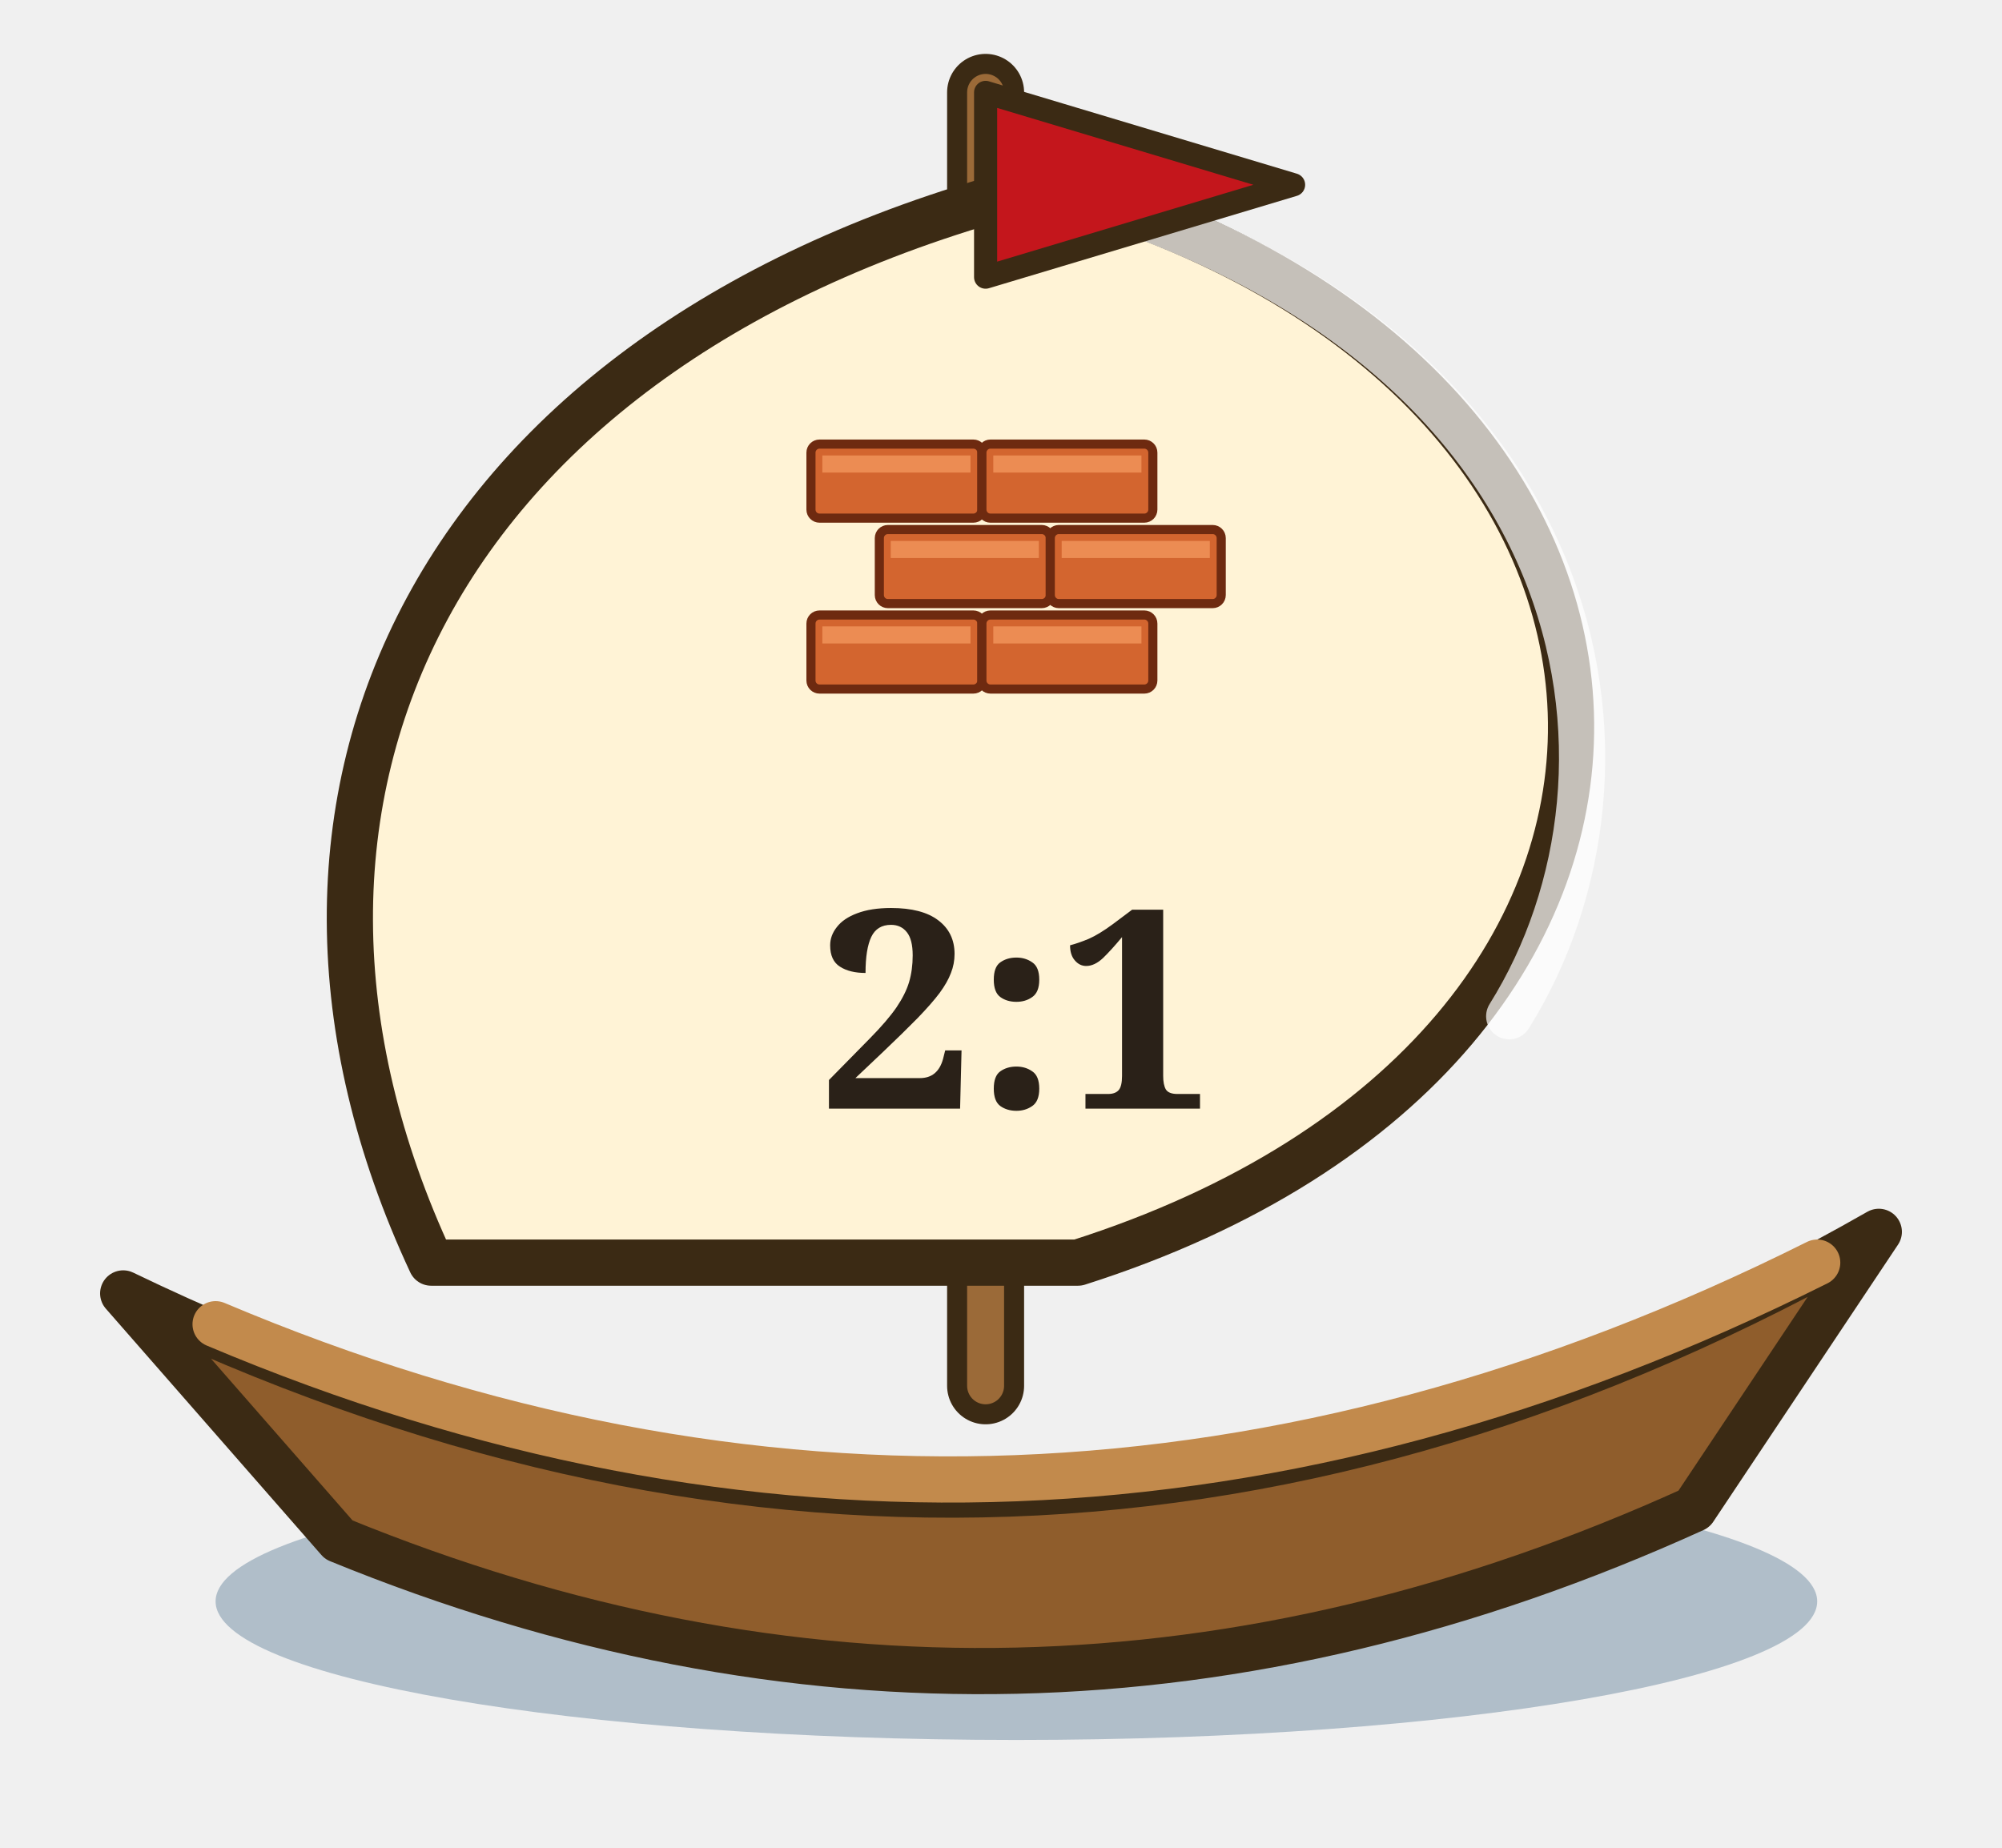
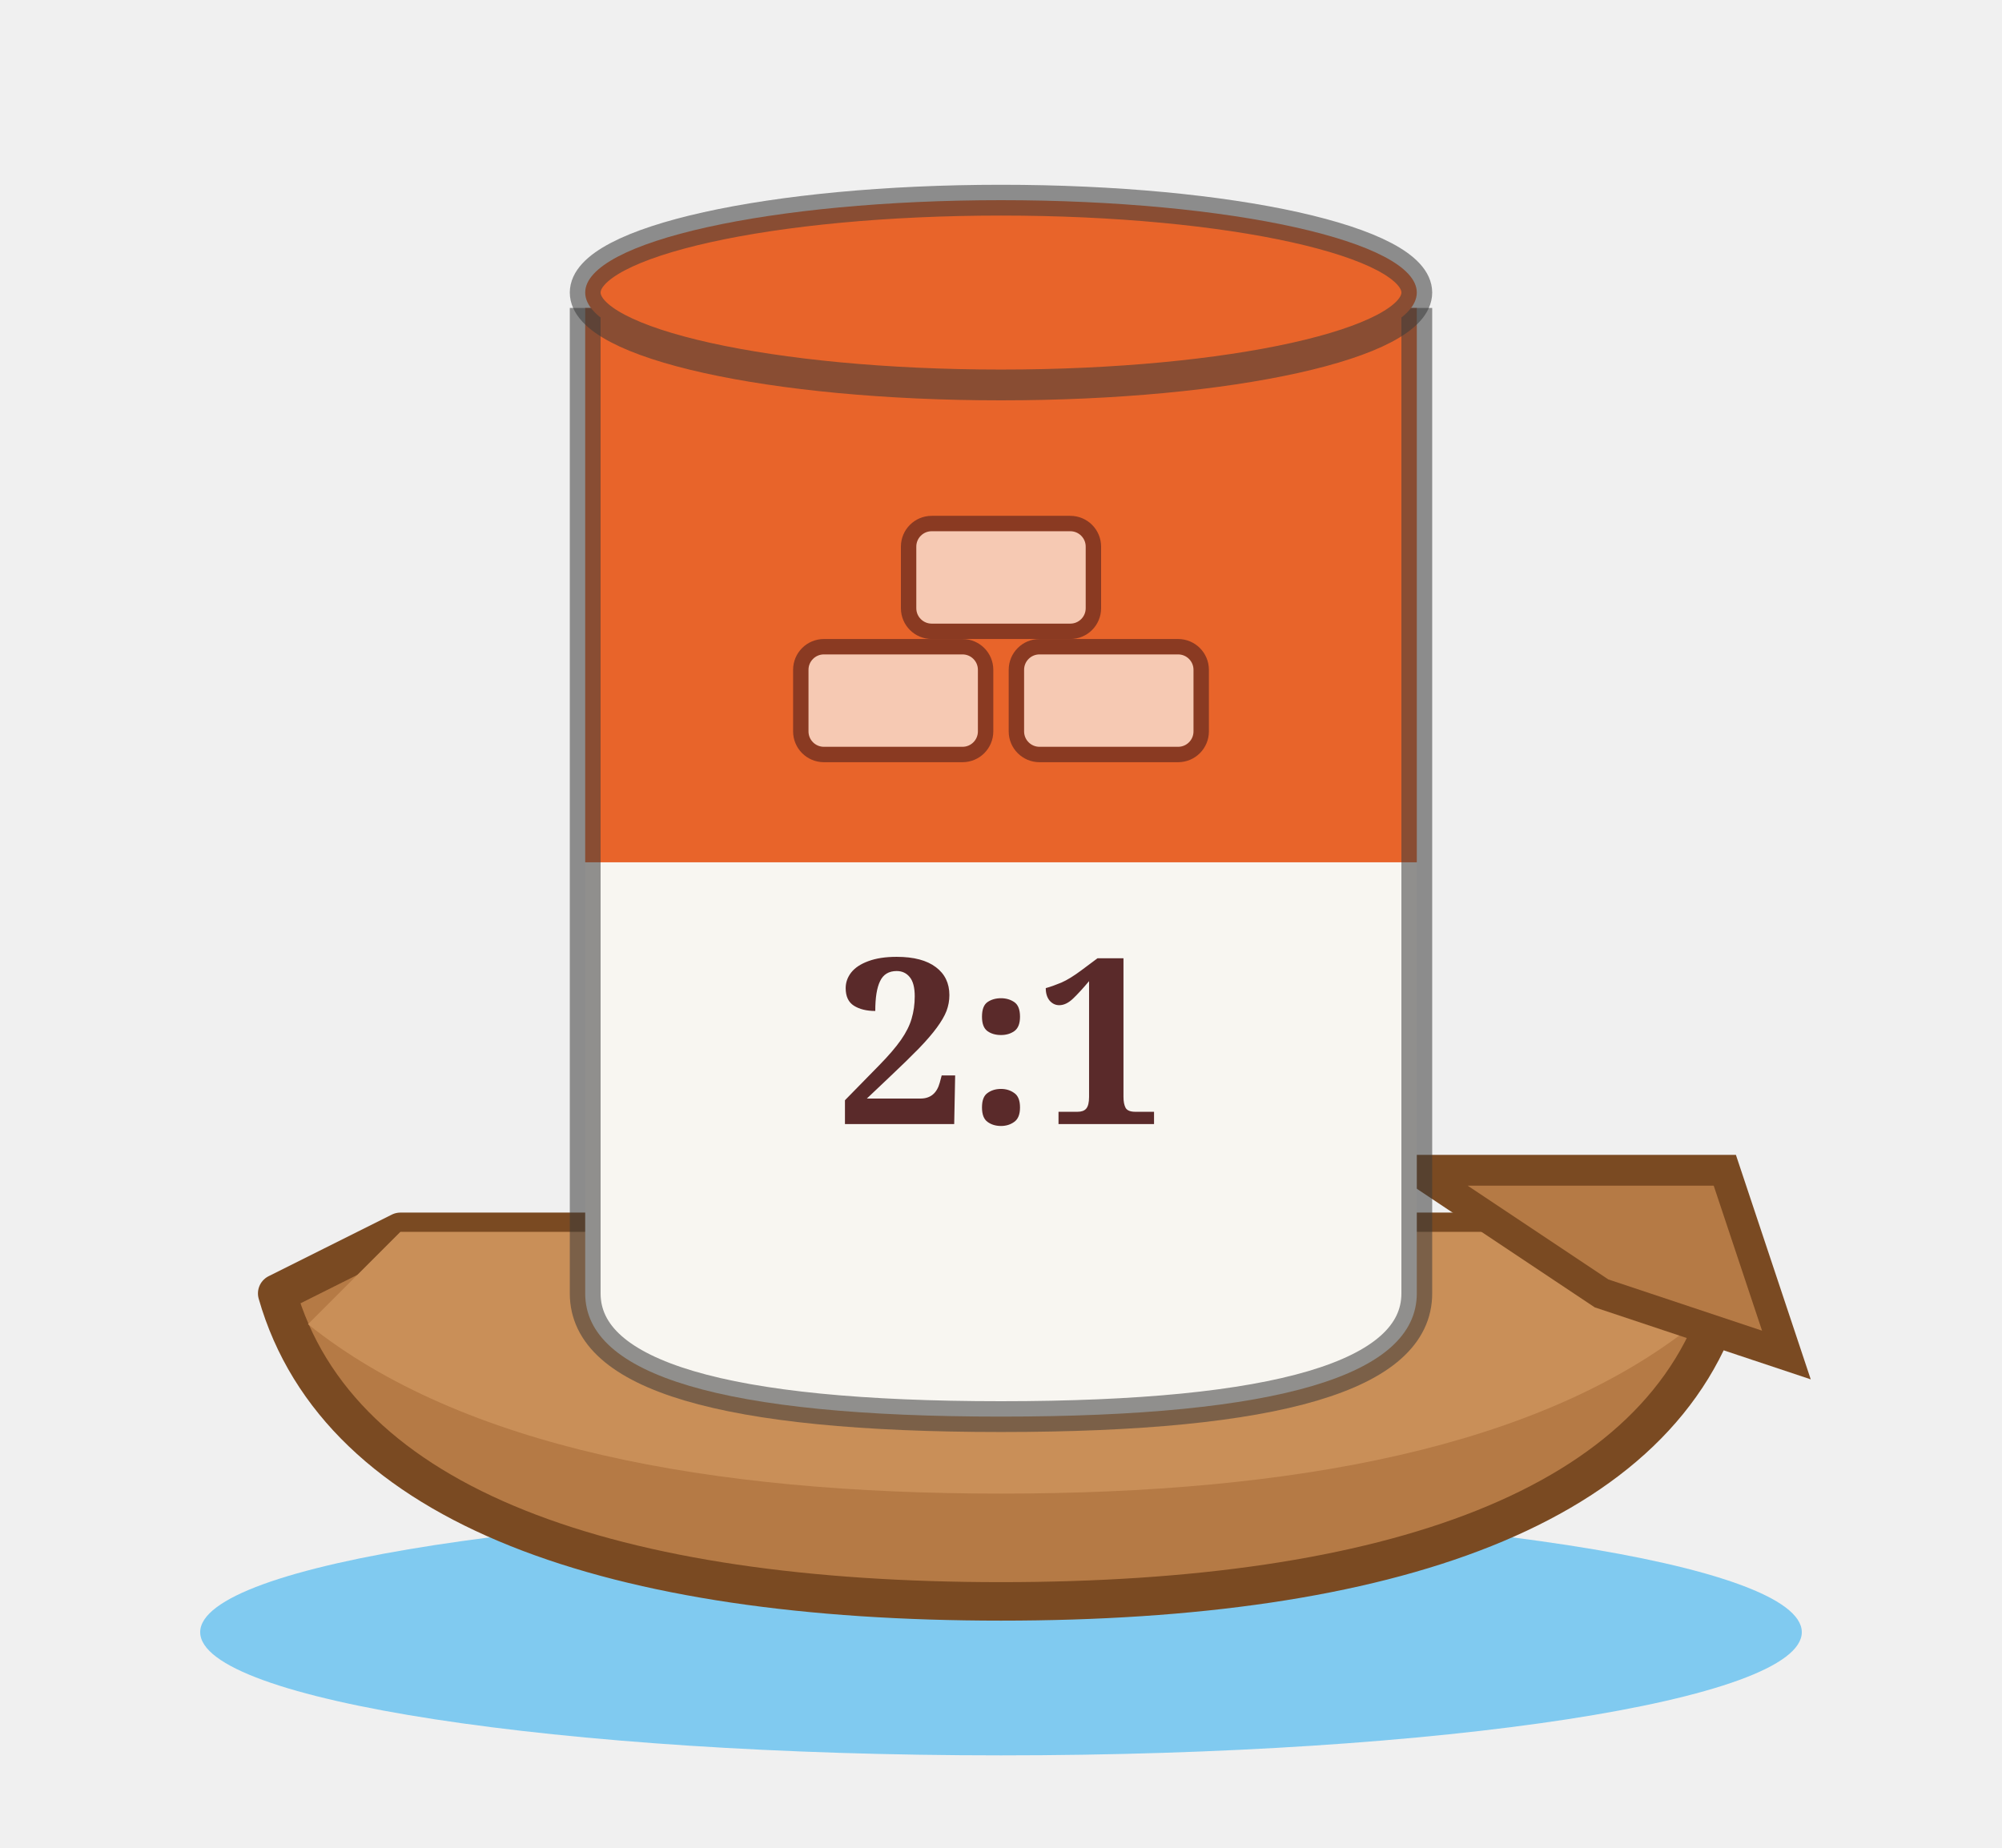
<svg xmlns="http://www.w3.org/2000/svg" viewBox="0 0 130 120" width="130" height="120">
-   <ellipse cx="66" cy="104" rx="52" ry="9" fill="#0b3d66" opacity=".28" />
-   <path d="M8,84 Q66,112 122,80 L110,98 Q66,118 22,100 Z" fill="#8f5d2c" stroke="#3b2a14" stroke-width="3" stroke-linejoin="round" />
-   <path d="M14,86 Q66,108 118,82" fill="none" stroke="#c28a4c" stroke-width="3" stroke-linecap="round" />
-   <line x1="64" y1="6" x2="64" y2="90" stroke="#3b2a14" stroke-width="5" stroke-linecap="round" />
-   <line x1="64" y1="6" x2="64" y2="90" stroke="#9b6a38" stroke-width="2.4" stroke-linecap="round" />
-   <path d="M68,12 C112,24 114,68 70,82 L28,82 C14,52 28,22 68,12 Z" fill="#fff3d6" stroke="#3b2a14" stroke-width="3" stroke-linejoin="round" />
-   <path d="M68,12 C104,22 108,50 98,66" fill="none" stroke="#fff" stroke-width="3" opacity=".7" stroke-linecap="round" />
-   <g transform="translate(46 17) scale(.37)">
-     <rect x="18" y="62" width="30" height="13" rx="1.5" fill="#d3652f" stroke="#6e2a10" stroke-width="1.6" />
-     <rect x="20" y="64" width="26" height="3" fill="#f2965c" opacity=".8" />
-     <rect x="48" y="62" width="30" height="13" rx="1.5" fill="#d3652f" stroke="#6e2a10" stroke-width="1.6" />
-     <rect x="50" y="64" width="26" height="3" fill="#f2965c" opacity=".8" />
-     <rect x="30" y="47" width="30" height="13" rx="1.5" fill="#d3652f" stroke="#6e2a10" stroke-width="1.6" />
-     <rect x="32" y="49" width="26" height="3" fill="#f2965c" opacity=".8" />
-     <rect x="60" y="47" width="30" height="13" rx="1.5" fill="#d3652f" stroke="#6e2a10" stroke-width="1.6" />
-     <rect x="62" y="49" width="26" height="3" fill="#f2965c" opacity=".8" />
-     <rect x="18" y="32" width="30" height="13" rx="1.5" fill="#d3652f" stroke="#6e2a10" stroke-width="1.6" />
-     <rect x="20" y="34" width="26" height="3" fill="#f2965c" opacity=".8" />
-     <rect x="48" y="32" width="30" height="13" rx="1.5" fill="#d3652f" stroke="#6e2a10" stroke-width="1.6" />
-     <rect x="50" y="34" width="26" height="3" fill="#f2965c" opacity=".8" />
+   <ellipse cx="65" cy="106" rx="52" ry="8" fill="#6cc3f0" opacity=".85" />
+   <path d="M18,84 C22,98 40,104 65,104 C90,104 108,98 112,84 L104,80 L26,80Z" fill="#b57a45" stroke="#7a4a22" stroke-width="2.5" stroke-linejoin="round" />
+   <path d="M26,80 L104,80 L110,86 C100,94 84,97 65,97 C46,97 30,94 20,86Z" fill="#c98f58" />
+   <path d="M92,76 L112,76 L116,88 L104,84Z" fill="#b57a45" stroke="#7a4a22" stroke-width="2" />
+   <clipPath id="barrel">
+     <path d="M38,20 V84 Q38,92 65,92 Q92,92 92,84 V20Z" />
+   </clipPath>
+   <g clip-path="url(#barrel)">
+     <rect x="38" y="10" width="54" height="90" fill="#f8f6f1" />
+     <rect x="38" y="16" width="54" height="40" fill="#e8642a" />
+     <g transform="translate(65 40)" stroke="#8a3a22" stroke-width="1" fill="#f6c9b3">
+       <rect x="-13" y="2" width="12" height="7" rx="1.5" />
+       <rect x="1" y="2" width="12" height="7" rx="1.5" />
+       <rect x="-6" y="-6" width="12" height="7" rx="1.5" />
+     </g>
  </g>
-   <text x="66" y="72" text-anchor="middle" font-family="Georgia,serif" font-weight="800" font-size="18" fill="#2a2118">2:1</text>
-   <path d="M64,6 L84,12 L64,18 Z" fill="#c4161c" stroke="#3b2a14" stroke-width="1.5" stroke-linejoin="round" />
+   <path d="M38,20 V84 Q38,92 65,92 Q92,92 92,84 V20" fill="none" stroke="#3a3a3a" stroke-opacity=".55" stroke-width="2" />
+   <ellipse cx="65" cy="19" rx="27" ry="6" fill="#e8642a" stroke="#3a3a3a" stroke-opacity=".55" stroke-width="2" />
+   <text x="65" y="73" text-anchor="middle" font-family="Georgia,serif" font-weight="800" font-size="15" fill="#5a2a2a">2:1</text>
</svg>
